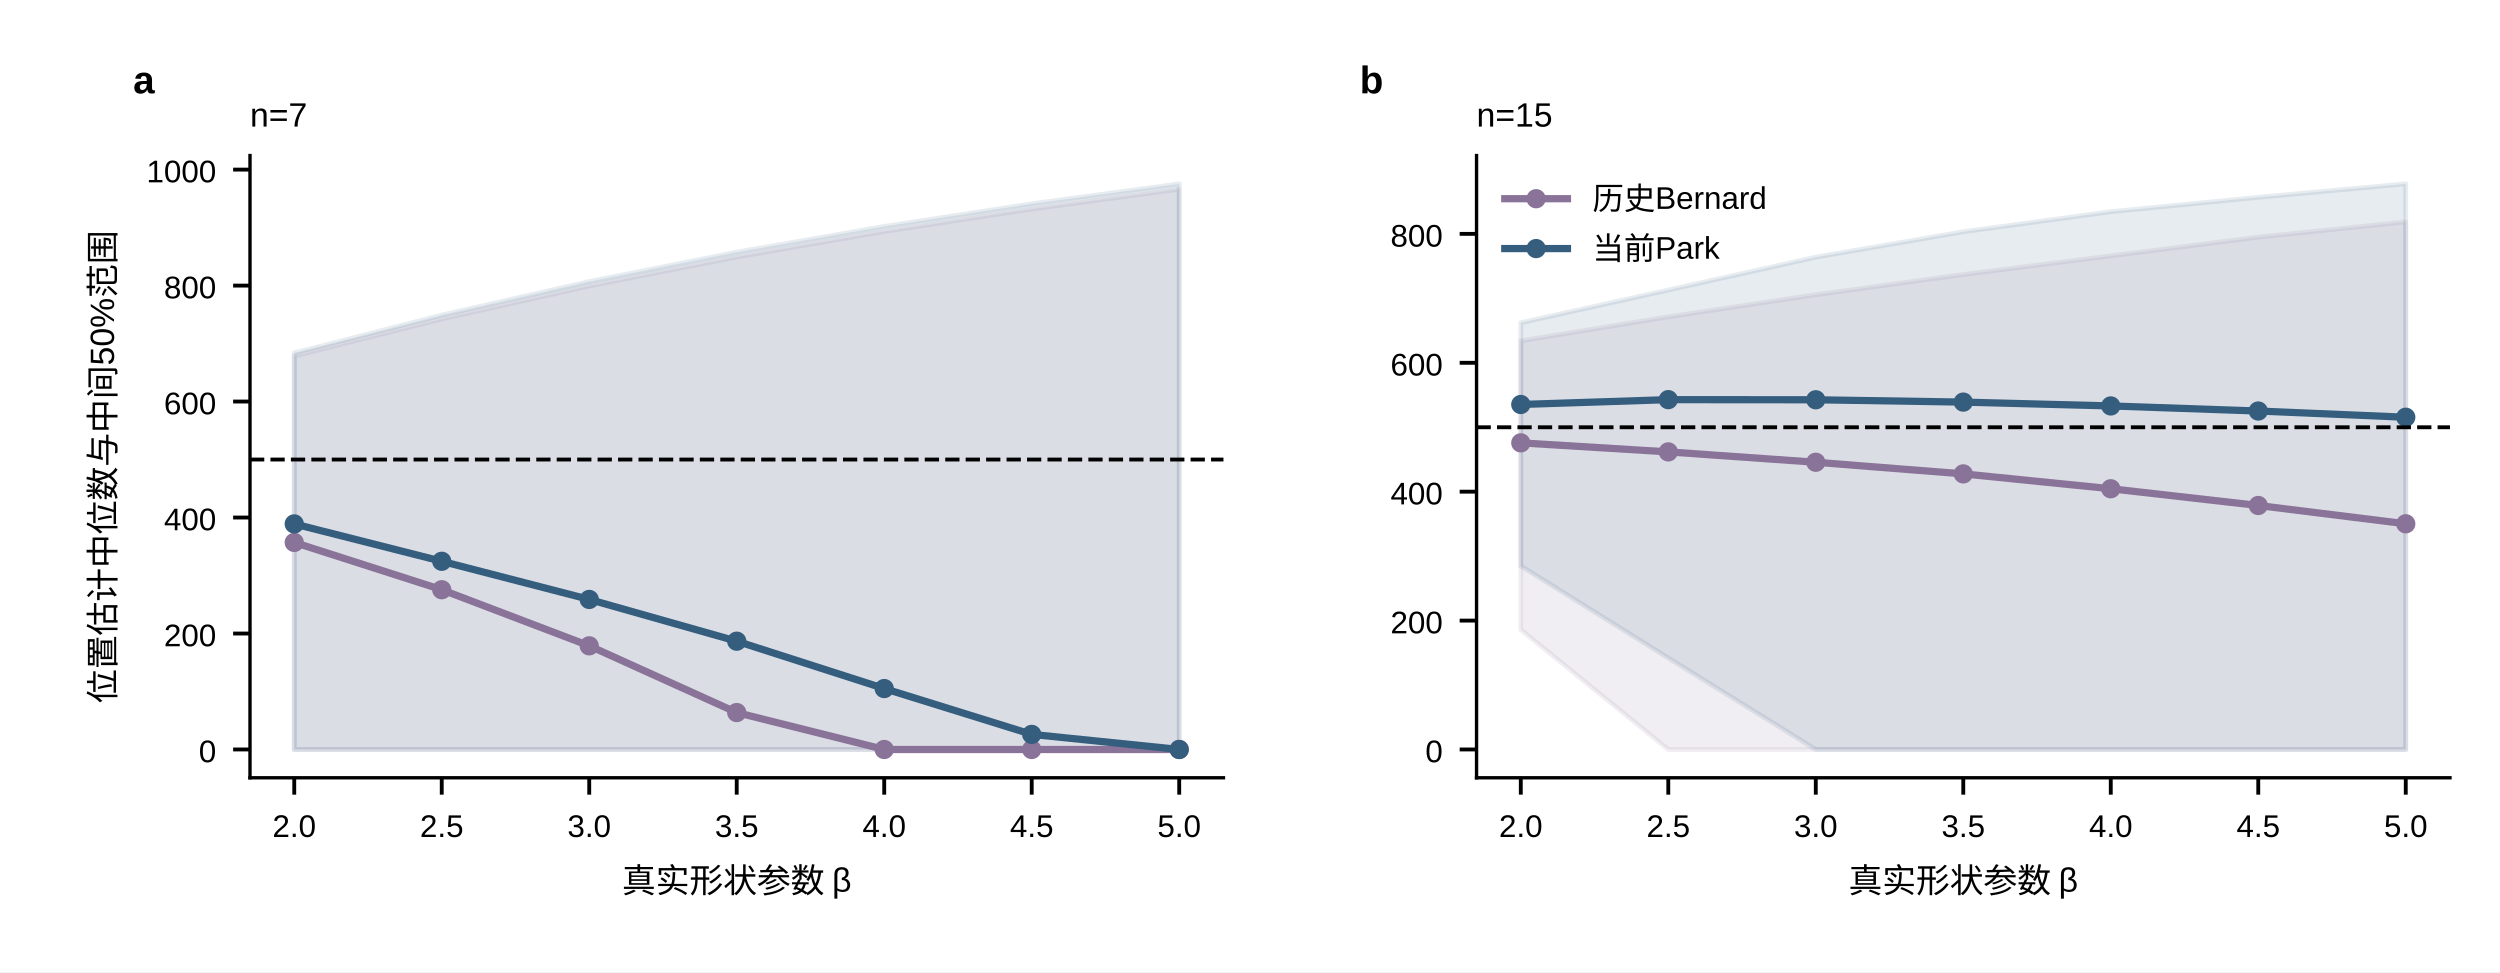
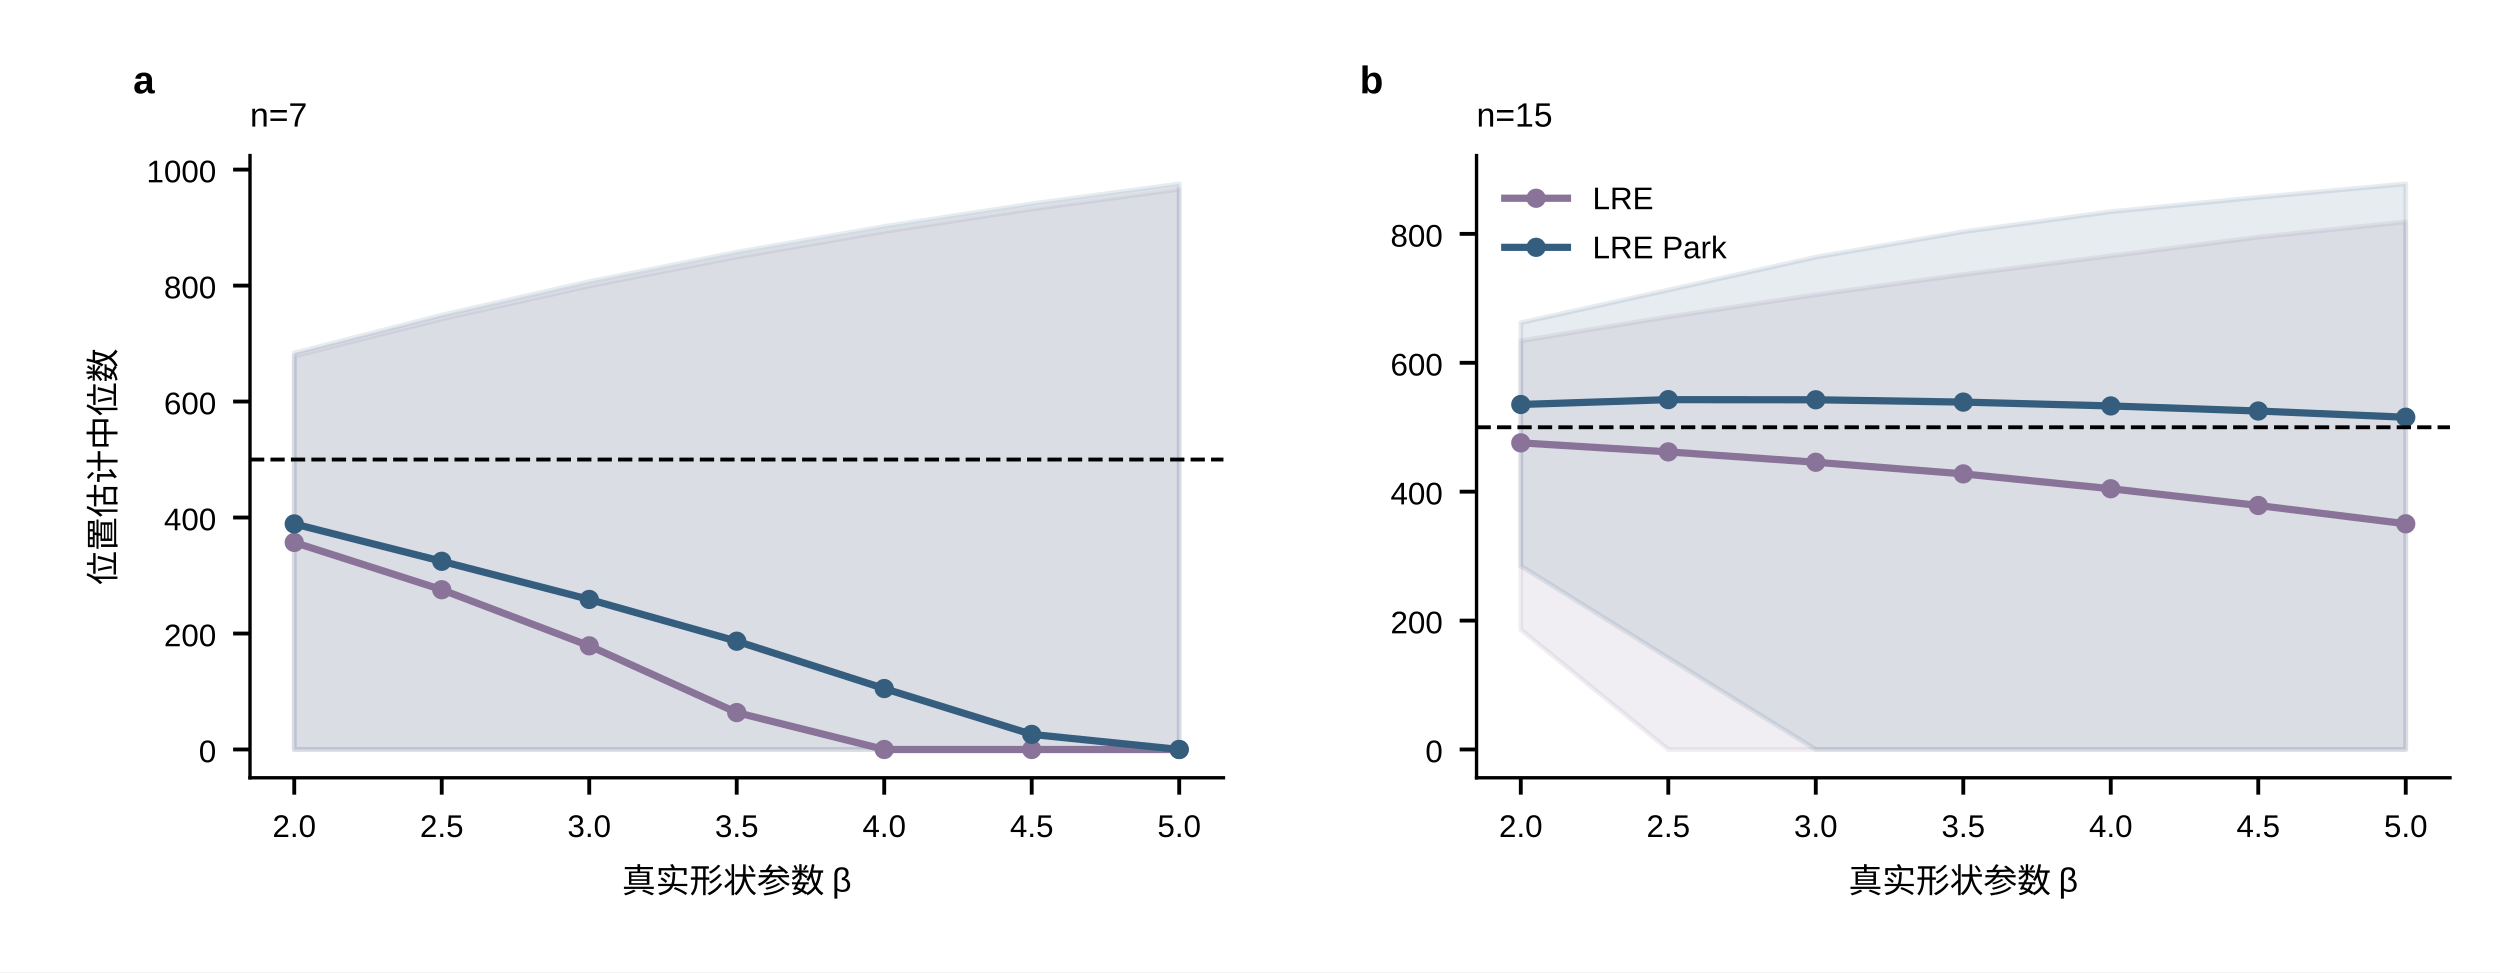
<svg xmlns="http://www.w3.org/2000/svg" xmlns:xlink="http://www.w3.org/1999/xlink" width="518.4pt" height="201.6pt" viewBox="0 0 518.4 201.6" version="1.1">
  <defs>
    <style type="text/css">*{stroke-linejoin: round; stroke-linecap: butt}</style>
  </defs>
  <g id="figure_1">
    <g id="patch_1">
      <path d="M 0 201.6 L 518.4 201.6 L 518.4 0 L 0 0 z " style="fill: #ffffff" />
    </g>
    <g id="axes_1">
      <g id="patch_2">
        <path d="M 51.84 161.28 L 253.695 161.28 L 253.695 32.256 L 51.84 32.256 z " style="fill: #ffffff" />
      </g>
      <g id="FillBetweenPolyCollection_1">
        <defs>
-           <path id="mb3cdd59b57" d="M 61.015 -127.764 L 61.015 -46.185 L 91.599 -46.185 L 122.183 -46.185 L 152.767 -46.185 L 183.352 -46.185 L 213.936 -46.185 L 244.52 -46.185 L 244.52 -162.368 L 244.52 -162.368 L 213.936 -158.248 L 183.352 -153.594 L 152.767 -148.312 L 122.183 -142.298 L 91.599 -135.458 L 61.015 -127.764 z " style="stroke: #8a7398; stroke-opacity: 0.12" />
-         </defs>
-         <g clip-path="url(#pf44b961239)">
-           <use xlink:href="#mb3cdd59b57" x="0" y="201.6" style="fill: #8a7398; fill-opacity: 0.12; stroke: #8a7398; stroke-opacity: 0.12" />
+           <path id="md855156b94" d="M 61.015 -127.764 L 61.015 -46.185 L 91.599 -46.185 L 122.183 -46.185 L 152.767 -46.185 L 183.352 -46.185 L 213.936 -46.185 L 244.52 -46.185 L 244.52 -162.368 L 244.52 -162.368 L 213.936 -158.248 L 183.352 -153.594 L 152.767 -148.312 L 122.183 -142.298 L 91.599 -135.458 L 61.015 -127.764 z " style="stroke: #8a7398; stroke-opacity: 0.12" />
+         </defs>
+         <g clip-path="url(#pe87cb8ecad)">
+           <use xlink:href="#md855156b94" x="0" y="201.6" style="fill: #8a7398; fill-opacity: 0.12; stroke: #8a7398; stroke-opacity: 0.12" />
        </g>
      </g>
      <g id="FillBetweenPolyCollection_2">
        <defs>
-           <path id="m0f430f2f35" d="M 61.015 -128.412 L 61.015 -46.185 L 91.599 -46.185 L 122.183 -46.185 L 152.767 -46.185 L 183.352 -46.185 L 213.936 -46.185 L 244.52 -46.185 L 244.52 -163.479 L 244.52 -163.479 L 213.936 -159.34 L 183.352 -154.652 L 152.767 -149.316 L 122.183 -143.222 L 91.599 -136.267 L 61.015 -128.412 z " style="stroke: #345d7e; stroke-opacity: 0.12" />
-         </defs>
-         <g clip-path="url(#pf44b961239)">
-           <use xlink:href="#m0f430f2f35" x="0" y="201.6" style="fill: #345d7e; fill-opacity: 0.12; stroke: #345d7e; stroke-opacity: 0.12" />
+           <path id="m192cf539fc" d="M 61.015 -128.412 L 61.015 -46.185 L 91.599 -46.185 L 122.183 -46.185 L 152.767 -46.185 L 183.352 -46.185 L 213.936 -46.185 L 244.52 -46.185 L 244.52 -163.479 L 244.52 -163.479 L 213.936 -159.34 L 183.352 -154.652 L 152.767 -149.316 L 122.183 -143.222 L 91.599 -136.267 L 61.015 -128.412 z " style="stroke: #345d7e; stroke-opacity: 0.12" />
+         </defs>
+         <g clip-path="url(#pe87cb8ecad)">
+           <use xlink:href="#m192cf539fc" x="0" y="201.6" style="fill: #345d7e; fill-opacity: 0.12; stroke: #345d7e; stroke-opacity: 0.12" />
        </g>
      </g>
      <g id="matplotlib.axis_1">
        <g id="xtick_1">
          <g id="line2d_1">
            <defs>
-               <path id="m7277183cea" d="M 0 0 L 0 3.5 " style="stroke: #000000; stroke-width: 0.8" />
+               <path id="m1beff80d78" d="M 0 0 L 0 3.5 " style="stroke: #000000; stroke-width: 0.8" />
            </defs>
            <g>
-               <use xlink:href="#m7277183cea" x="61.015" y="161.28" style="stroke: #000000; stroke-width: 0.8" />
+               <use xlink:href="#m1beff80d78" x="61.015" y="161.28" style="stroke: #000000; stroke-width: 0.8" />
            </g>
          </g>
          <g id="text_1">
            <text style="font-size: 6.5px; font-family: 'Microsoft YaHei', 'Arial', 'DejaVu Sans', sans-serif; text-anchor: middle" x="61.015" y="173.558" transform="rotate(-0 61.01522 173.5581)">2.0</text>
          </g>
        </g>
        <g id="xtick_2">
          <g id="line2d_2">
            <g>
-               <use xlink:href="#m7277183cea" x="91.599" y="161.28" style="stroke: #000000; stroke-width: 0.8" />
+               <use xlink:href="#m1beff80d78" x="91.599" y="161.28" style="stroke: #000000; stroke-width: 0.8" />
            </g>
          </g>
          <g id="text_2">
            <text style="font-size: 6.5px; font-family: 'Microsoft YaHei', 'Arial', 'DejaVu Sans', sans-serif; text-anchor: middle" x="91.599" y="173.558" transform="rotate(-0 91.59929 173.5581)">2.5</text>
          </g>
        </g>
        <g id="xtick_3">
          <g id="line2d_3">
            <g>
-               <use xlink:href="#m7277183cea" x="122.183" y="161.28" style="stroke: #000000; stroke-width: 0.8" />
+               <use xlink:href="#m1beff80d78" x="122.183" y="161.28" style="stroke: #000000; stroke-width: 0.8" />
            </g>
          </g>
          <g id="text_3">
            <text style="font-size: 6.5px; font-family: 'Microsoft YaHei', 'Arial', 'DejaVu Sans', sans-serif; text-anchor: middle" x="122.183" y="173.558" transform="rotate(-0 122.1834 173.5581)">3.0</text>
          </g>
        </g>
        <g id="xtick_4">
          <g id="line2d_4">
            <g>
-               <use xlink:href="#m7277183cea" x="152.767" y="161.28" style="stroke: #000000; stroke-width: 0.8" />
+               <use xlink:href="#m1beff80d78" x="152.767" y="161.28" style="stroke: #000000; stroke-width: 0.8" />
            </g>
          </g>
          <g id="text_4">
            <text style="font-size: 6.5px; font-family: 'Microsoft YaHei', 'Arial', 'DejaVu Sans', sans-serif; text-anchor: middle" x="152.767" y="173.558" transform="rotate(-0 152.7674 173.5581)">3.5</text>
          </g>
        </g>
        <g id="xtick_5">
          <g id="line2d_5">
            <g>
-               <use xlink:href="#m7277183cea" x="183.352" y="161.28" style="stroke: #000000; stroke-width: 0.8" />
+               <use xlink:href="#m1beff80d78" x="183.352" y="161.28" style="stroke: #000000; stroke-width: 0.8" />
            </g>
          </g>
          <g id="text_5">
            <text style="font-size: 6.5px; font-family: 'Microsoft YaHei', 'Arial', 'DejaVu Sans', sans-serif; text-anchor: middle" x="183.352" y="173.558" transform="rotate(-0 183.3515 173.5581)">4.0</text>
          </g>
        </g>
        <g id="xtick_6">
          <g id="line2d_6">
            <g>
-               <use xlink:href="#m7277183cea" x="213.936" y="161.28" style="stroke: #000000; stroke-width: 0.8" />
+               <use xlink:href="#m1beff80d78" x="213.936" y="161.28" style="stroke: #000000; stroke-width: 0.8" />
            </g>
          </g>
          <g id="text_6">
            <text style="font-size: 6.5px; font-family: 'Microsoft YaHei', 'Arial', 'DejaVu Sans', sans-serif; text-anchor: middle" x="213.936" y="173.558" transform="rotate(-0 213.9356 173.5581)">4.5</text>
          </g>
        </g>
        <g id="xtick_7">
          <g id="line2d_7">
            <g>
-               <use xlink:href="#m7277183cea" x="244.52" y="161.28" style="stroke: #000000; stroke-width: 0.8" />
+               <use xlink:href="#m1beff80d78" x="244.52" y="161.28" style="stroke: #000000; stroke-width: 0.8" />
            </g>
          </g>
          <g id="text_7">
            <text style="font-size: 6.5px; font-family: 'Microsoft YaHei', 'Arial', 'DejaVu Sans', sans-serif; text-anchor: middle" x="244.52" y="173.558" transform="rotate(-0 244.5196 173.5581)">5.0</text>
          </g>
        </g>
        <g id="text_8">
          <text style="font-size: 7px; font-family: 'Microsoft YaHei', 'Arial', 'DejaVu Sans', sans-serif; text-anchor: middle" x="152.767" y="185.081" transform="rotate(-0 152.7674 185.0809)">真实形状参数 β</text>
        </g>
      </g>
      <g id="matplotlib.axis_2">
        <g id="ytick_1">
          <g id="line2d_8">
            <defs>
-               <path id="m21241c1cd2" d="M 0 0 L -3.5 0 " style="stroke: #000000; stroke-width: 0.8" />
+               <path id="mef093bb1ef" d="M 0 0 L -3.5 0 " style="stroke: #000000; stroke-width: 0.8" />
            </defs>
            <g>
-               <use xlink:href="#m21241c1cd2" x="51.84" y="155.415" style="stroke: #000000; stroke-width: 0.8" />
+               <use xlink:href="#mef093bb1ef" x="51.84" y="155.415" style="stroke: #000000; stroke-width: 0.8" />
            </g>
          </g>
          <g id="text_9">
            <text style="font-size: 6.5px; font-family: 'Microsoft YaHei', 'Arial', 'DejaVu Sans', sans-serif; text-anchor: end" x="44.84" y="158.054" transform="rotate(-0 44.84 158.0543)">0</text>
          </g>
        </g>
        <g id="ytick_2">
          <g id="line2d_9">
            <g>
-               <use xlink:href="#m21241c1cd2" x="51.84" y="131.366" style="stroke: #000000; stroke-width: 0.8" />
+               <use xlink:href="#mef093bb1ef" x="51.84" y="131.366" style="stroke: #000000; stroke-width: 0.8" />
            </g>
          </g>
          <g id="text_10">
            <text style="font-size: 6.5px; font-family: 'Microsoft YaHei', 'Arial', 'DejaVu Sans', sans-serif; text-anchor: end" x="44.84" y="134.005" transform="rotate(-0 44.84 134.0051)">200</text>
          </g>
        </g>
        <g id="ytick_3">
          <g id="line2d_10">
            <g>
-               <use xlink:href="#m21241c1cd2" x="51.84" y="107.317" style="stroke: #000000; stroke-width: 0.8" />
+               <use xlink:href="#mef093bb1ef" x="51.84" y="107.317" style="stroke: #000000; stroke-width: 0.8" />
            </g>
          </g>
          <g id="text_11">
            <text style="font-size: 6.5px; font-family: 'Microsoft YaHei', 'Arial', 'DejaVu Sans', sans-serif; text-anchor: end" x="44.84" y="109.956" transform="rotate(-0 44.84 109.9559)">400</text>
          </g>
        </g>
        <g id="ytick_4">
          <g id="line2d_11">
            <g>
-               <use xlink:href="#m21241c1cd2" x="51.84" y="83.268" style="stroke: #000000; stroke-width: 0.8" />
+               <use xlink:href="#mef093bb1ef" x="51.84" y="83.268" style="stroke: #000000; stroke-width: 0.8" />
            </g>
          </g>
          <g id="text_12">
            <text style="font-size: 6.5px; font-family: 'Microsoft YaHei', 'Arial', 'DejaVu Sans', sans-serif; text-anchor: end" x="44.84" y="85.907" transform="rotate(-0 44.84 85.90673)">600</text>
          </g>
        </g>
        <g id="ytick_5">
          <g id="line2d_12">
            <g>
-               <use xlink:href="#m21241c1cd2" x="51.84" y="59.218" style="stroke: #000000; stroke-width: 0.8" />
+               <use xlink:href="#mef093bb1ef" x="51.84" y="59.218" style="stroke: #000000; stroke-width: 0.8" />
            </g>
          </g>
          <g id="text_13">
            <text style="font-size: 6.5px; font-family: 'Microsoft YaHei', 'Arial', 'DejaVu Sans', sans-serif; text-anchor: end" x="44.84" y="61.858" transform="rotate(-0 44.84 61.85754)">800</text>
          </g>
        </g>
        <g id="ytick_6">
          <g id="line2d_13">
            <g>
-               <use xlink:href="#m21241c1cd2" x="51.84" y="35.169" style="stroke: #000000; stroke-width: 0.8" />
+               <use xlink:href="#mef093bb1ef" x="51.84" y="35.169" style="stroke: #000000; stroke-width: 0.8" />
            </g>
          </g>
          <g id="text_14">
            <text style="font-size: 6.5px; font-family: 'Microsoft YaHei', 'Arial', 'DejaVu Sans', sans-serif; text-anchor: end" x="44.84" y="37.808" transform="rotate(-0 44.84 37.80834)">1000</text>
          </g>
        </g>
        <g id="text_15">
-           <text style="font-size: 7px; font-family: 'Microsoft YaHei', 'Arial', 'DejaVu Sans', sans-serif; text-anchor: middle" x="23.82" y="96.768" transform="rotate(-90 23.81951 96.768)">位置估计中位数与中间50%范围</text>
+           <text style="font-size: 7px; font-family: 'Microsoft YaHei', 'Arial', 'DejaVu Sans', sans-serif; text-anchor: middle" x="23.82" y="96.768" transform="rotate(-90 23.81951 96.768)">位置估计中位数</text>
        </g>
      </g>
      <g id="line2d_14">
-         <path d="M 61.015 112.48 L 91.599 122.285 L 122.183 133.92 L 152.767 147.757 L 183.352 155.415 L 213.936 155.415 L 244.52 155.415 " clip-path="url(#pf44b961239)" style="fill: none; stroke: #8a7398; stroke-width: 1.5; stroke-linecap: square" />
-         <defs>
-           <path id="mef7dfdc27d" d="M 0 1.5 C 0.398 1.5 0.779 1.342 1.061 1.061 C 1.342 0.779 1.5 0.398 1.5 0 C 1.5 -0.398 1.342 -0.779 1.061 -1.061 C 0.779 -1.342 0.398 -1.5 0 -1.5 C -0.398 -1.5 -0.779 -1.342 -1.061 -1.061 C -1.342 -0.779 -1.5 -0.398 -1.5 0 C -1.5 0.398 -1.342 0.779 -1.061 1.061 C -0.779 1.342 -0.398 1.5 0 1.5 z " style="stroke: #8a7398" />
-         </defs>
-         <g clip-path="url(#pf44b961239)">
-           <use xlink:href="#mef7dfdc27d" x="61.015" y="112.48" style="fill: #8a7398; stroke: #8a7398" />
-           <use xlink:href="#mef7dfdc27d" x="91.599" y="122.285" style="fill: #8a7398; stroke: #8a7398" />
-           <use xlink:href="#mef7dfdc27d" x="122.183" y="133.92" style="fill: #8a7398; stroke: #8a7398" />
-           <use xlink:href="#mef7dfdc27d" x="152.767" y="147.757" style="fill: #8a7398; stroke: #8a7398" />
-           <use xlink:href="#mef7dfdc27d" x="183.352" y="155.415" style="fill: #8a7398; stroke: #8a7398" />
-           <use xlink:href="#mef7dfdc27d" x="213.936" y="155.415" style="fill: #8a7398; stroke: #8a7398" />
-           <use xlink:href="#mef7dfdc27d" x="244.52" y="155.415" style="fill: #8a7398; stroke: #8a7398" />
+         <path d="M 61.015 112.48 L 91.599 122.285 L 122.183 133.92 L 152.767 147.757 L 183.352 155.415 L 213.936 155.415 L 244.52 155.415 " clip-path="url(#pe87cb8ecad)" style="fill: none; stroke: #8a7398; stroke-width: 1.5; stroke-linecap: square" />
+         <defs>
+           <path id="m57b3980714" d="M 0 1.5 C 0.398 1.5 0.779 1.342 1.061 1.061 C 1.342 0.779 1.5 0.398 1.5 0 C 1.5 -0.398 1.342 -0.779 1.061 -1.061 C 0.779 -1.342 0.398 -1.5 0 -1.5 C -0.398 -1.5 -0.779 -1.342 -1.061 -1.061 C -1.342 -0.779 -1.5 -0.398 -1.5 0 C -1.5 0.398 -1.342 0.779 -1.061 1.061 C -0.779 1.342 -0.398 1.5 0 1.5 z " style="stroke: #8a7398" />
+         </defs>
+         <g clip-path="url(#pe87cb8ecad)">
+           <use xlink:href="#m57b3980714" x="61.015" y="112.48" style="fill: #8a7398; stroke: #8a7398" />
+           <use xlink:href="#m57b3980714" x="91.599" y="122.285" style="fill: #8a7398; stroke: #8a7398" />
+           <use xlink:href="#m57b3980714" x="122.183" y="133.92" style="fill: #8a7398; stroke: #8a7398" />
+           <use xlink:href="#m57b3980714" x="152.767" y="147.757" style="fill: #8a7398; stroke: #8a7398" />
+           <use xlink:href="#m57b3980714" x="183.352" y="155.415" style="fill: #8a7398; stroke: #8a7398" />
+           <use xlink:href="#m57b3980714" x="213.936" y="155.415" style="fill: #8a7398; stroke: #8a7398" />
+           <use xlink:href="#m57b3980714" x="244.52" y="155.415" style="fill: #8a7398; stroke: #8a7398" />
        </g>
      </g>
      <g id="line2d_15">
-         <path d="M 61.015 108.638 L 91.599 116.389 L 122.183 124.3 L 152.767 132.959 L 183.352 142.78 L 213.936 152.282 L 244.52 155.415 " clip-path="url(#pf44b961239)" style="fill: none; stroke: #345d7e; stroke-width: 1.5; stroke-linecap: square" />
-         <defs>
-           <path id="mf3cad9bf26" d="M 0 1.5 C 0.398 1.5 0.779 1.342 1.061 1.061 C 1.342 0.779 1.5 0.398 1.5 0 C 1.5 -0.398 1.342 -0.779 1.061 -1.061 C 0.779 -1.342 0.398 -1.5 0 -1.5 C -0.398 -1.5 -0.779 -1.342 -1.061 -1.061 C -1.342 -0.779 -1.5 -0.398 -1.5 0 C -1.5 0.398 -1.342 0.779 -1.061 1.061 C -0.779 1.342 -0.398 1.5 0 1.5 z " style="stroke: #345d7e" />
-         </defs>
-         <g clip-path="url(#pf44b961239)">
-           <use xlink:href="#mf3cad9bf26" x="61.015" y="108.638" style="fill: #345d7e; stroke: #345d7e" />
-           <use xlink:href="#mf3cad9bf26" x="91.599" y="116.389" style="fill: #345d7e; stroke: #345d7e" />
-           <use xlink:href="#mf3cad9bf26" x="122.183" y="124.3" style="fill: #345d7e; stroke: #345d7e" />
-           <use xlink:href="#mf3cad9bf26" x="152.767" y="132.959" style="fill: #345d7e; stroke: #345d7e" />
-           <use xlink:href="#mf3cad9bf26" x="183.352" y="142.78" style="fill: #345d7e; stroke: #345d7e" />
-           <use xlink:href="#mf3cad9bf26" x="213.936" y="152.282" style="fill: #345d7e; stroke: #345d7e" />
-           <use xlink:href="#mf3cad9bf26" x="244.52" y="155.415" style="fill: #345d7e; stroke: #345d7e" />
+         <path d="M 61.015 108.638 L 91.599 116.389 L 122.183 124.3 L 152.767 132.959 L 183.352 142.78 L 213.936 152.282 L 244.52 155.415 " clip-path="url(#pe87cb8ecad)" style="fill: none; stroke: #345d7e; stroke-width: 1.5; stroke-linecap: square" />
+         <defs>
+           <path id="m9904ee5782" d="M 0 1.5 C 0.398 1.5 0.779 1.342 1.061 1.061 C 1.342 0.779 1.5 0.398 1.5 0 C 1.5 -0.398 1.342 -0.779 1.061 -1.061 C 0.779 -1.342 0.398 -1.5 0 -1.5 C -0.398 -1.5 -0.779 -1.342 -1.061 -1.061 C -1.342 -0.779 -1.5 -0.398 -1.5 0 C -1.5 0.398 -1.342 0.779 -1.061 1.061 C -0.779 1.342 -0.398 1.5 0 1.5 z " style="stroke: #345d7e" />
+         </defs>
+         <g clip-path="url(#pe87cb8ecad)">
+           <use xlink:href="#m9904ee5782" x="61.015" y="108.638" style="fill: #345d7e; stroke: #345d7e" />
+           <use xlink:href="#m9904ee5782" x="91.599" y="116.389" style="fill: #345d7e; stroke: #345d7e" />
+           <use xlink:href="#m9904ee5782" x="122.183" y="124.3" style="fill: #345d7e; stroke: #345d7e" />
+           <use xlink:href="#m9904ee5782" x="152.767" y="132.959" style="fill: #345d7e; stroke: #345d7e" />
+           <use xlink:href="#m9904ee5782" x="183.352" y="142.78" style="fill: #345d7e; stroke: #345d7e" />
+           <use xlink:href="#m9904ee5782" x="213.936" y="152.282" style="fill: #345d7e; stroke: #345d7e" />
+           <use xlink:href="#m9904ee5782" x="244.52" y="155.415" style="fill: #345d7e; stroke: #345d7e" />
        </g>
      </g>
      <g id="line2d_16">
-         <path d="M 51.84 95.292 L 253.695 95.292 " clip-path="url(#pf44b961239)" style="fill: none; stroke-dasharray: 2.96,1.28; stroke-dashoffset: 0; stroke: #000000; stroke-width: 0.8" />
+         <path d="M 51.84 95.292 L 253.695 95.292 " clip-path="url(#pe87cb8ecad)" style="fill: none; stroke-dasharray: 2.96,1.28; stroke-dashoffset: 0; stroke: #000000; stroke-width: 0.8" />
      </g>
      <g id="patch_3">
        <path d="M 51.84 161.28 L 51.84 32.256 " style="fill: none; stroke: #000000; stroke-width: 0.7; stroke-linejoin: miter; stroke-linecap: square" />
      </g>
      <g id="patch_4">
        <path d="M 51.84 161.28 L 253.695 161.28 " style="fill: none; stroke: #000000; stroke-width: 0.7; stroke-linejoin: miter; stroke-linecap: square" />
      </g>
      <g id="text_16">
        <text style="font-weight: 700; font-size: 8px; font-family: 'Microsoft YaHei', 'Arial', 'DejaVu Sans', sans-serif; text-anchor: start" x="27.617" y="19.354" transform="rotate(-0 27.61742 19.3536)">a</text>
      </g>
      <g id="text_17">
        <text style="font-size: 7px; font-family: 'Microsoft YaHei', 'Arial', 'DejaVu Sans', sans-serif; text-anchor: start" x="51.84" y="26.256" transform="rotate(-0 51.84 26.256)">n=7</text>
      </g>
    </g>
    <g id="axes_2">
      <g id="patch_5">
        <path d="M 306.177 161.28 L 508.032 161.28 L 508.032 32.256 L 306.177 32.256 z " style="fill: #ffffff" />
      </g>
      <g id="FillBetweenPolyCollection_3">
        <defs>
-           <path id="m673e111e30" d="M 315.352 -130.92 L 315.352 -71.035 L 345.936 -46.185 L 376.52 -46.185 L 407.105 -46.185 L 437.689 -46.185 L 468.273 -46.185 L 498.857 -46.185 L 498.857 -155.587 L 498.857 -155.587 L 468.273 -152.421 L 437.689 -148.538 L 407.105 -144.675 L 376.52 -140.479 L 345.936 -135.9 L 315.352 -130.92 z " style="stroke: #8a7398; stroke-opacity: 0.12" />
-         </defs>
-         <g clip-path="url(#p65b781b2a6)">
-           <use xlink:href="#m673e111e30" x="0" y="201.6" style="fill: #8a7398; fill-opacity: 0.12; stroke: #8a7398; stroke-opacity: 0.12" />
+           <path id="mbc2168cc4c" d="M 315.352 -130.92 L 315.352 -71.035 L 345.936 -46.185 L 376.52 -46.185 L 407.105 -46.185 L 437.689 -46.185 L 468.273 -46.185 L 498.857 -46.185 L 498.857 -155.587 L 498.857 -155.587 L 468.273 -152.421 L 437.689 -148.538 L 407.105 -144.675 L 376.52 -140.479 L 345.936 -135.9 L 315.352 -130.92 z " style="stroke: #8a7398; stroke-opacity: 0.12" />
+         </defs>
+         <g clip-path="url(#pebefe2a39c)">
+           <use xlink:href="#mbc2168cc4c" x="0" y="201.6" style="fill: #8a7398; fill-opacity: 0.12; stroke: #8a7398; stroke-opacity: 0.12" />
        </g>
      </g>
      <g id="FillBetweenPolyCollection_4">
        <defs>
-           <path id="m6231f9227a" d="M 315.352 -134.682 L 315.352 -84.235 L 345.936 -65.162 L 376.52 -46.185 L 407.105 -46.185 L 437.689 -46.185 L 468.273 -46.185 L 498.857 -46.185 L 498.857 -163.479 L 498.857 -163.479 L 468.273 -160.691 L 437.689 -157.704 L 407.105 -153.55 L 376.52 -148.28 L 345.936 -141.457 L 315.352 -134.682 z " style="stroke: #345d7e; stroke-opacity: 0.12" />
-         </defs>
-         <g clip-path="url(#p65b781b2a6)">
-           <use xlink:href="#m6231f9227a" x="0" y="201.6" style="fill: #345d7e; fill-opacity: 0.12; stroke: #345d7e; stroke-opacity: 0.12" />
+           <path id="mcae67122ee" d="M 315.352 -134.682 L 315.352 -84.235 L 345.936 -65.162 L 376.52 -46.185 L 407.105 -46.185 L 437.689 -46.185 L 468.273 -46.185 L 498.857 -46.185 L 498.857 -163.479 L 498.857 -163.479 L 468.273 -160.691 L 437.689 -157.704 L 407.105 -153.55 L 376.52 -148.28 L 345.936 -141.457 L 315.352 -134.682 z " style="stroke: #345d7e; stroke-opacity: 0.12" />
+         </defs>
+         <g clip-path="url(#pebefe2a39c)">
+           <use xlink:href="#mcae67122ee" x="0" y="201.6" style="fill: #345d7e; fill-opacity: 0.12; stroke: #345d7e; stroke-opacity: 0.12" />
        </g>
      </g>
      <g id="matplotlib.axis_3">
        <g id="xtick_8">
          <g id="line2d_17">
            <g>
-               <use xlink:href="#m7277183cea" x="315.352" y="161.28" style="stroke: #000000; stroke-width: 0.8" />
+               <use xlink:href="#m1beff80d78" x="315.352" y="161.28" style="stroke: #000000; stroke-width: 0.8" />
            </g>
          </g>
          <g id="text_18">
            <text style="font-size: 6.5px; font-family: 'Microsoft YaHei', 'Arial', 'DejaVu Sans', sans-serif; text-anchor: middle" x="315.352" y="173.558" transform="rotate(-0 315.3524 173.5581)">2.0</text>
          </g>
        </g>
        <g id="xtick_9">
          <g id="line2d_18">
            <g>
-               <use xlink:href="#m7277183cea" x="345.936" y="161.28" style="stroke: #000000; stroke-width: 0.8" />
+               <use xlink:href="#m1beff80d78" x="345.936" y="161.28" style="stroke: #000000; stroke-width: 0.8" />
            </g>
          </g>
          <g id="text_19">
            <text style="font-size: 6.5px; font-family: 'Microsoft YaHei', 'Arial', 'DejaVu Sans', sans-serif; text-anchor: middle" x="345.936" y="173.558" transform="rotate(-0 345.9364 173.5581)">2.5</text>
          </g>
        </g>
        <g id="xtick_10">
          <g id="line2d_19">
            <g>
-               <use xlink:href="#m7277183cea" x="376.52" y="161.28" style="stroke: #000000; stroke-width: 0.8" />
+               <use xlink:href="#m1beff80d78" x="376.52" y="161.28" style="stroke: #000000; stroke-width: 0.8" />
            </g>
          </g>
          <g id="text_20">
            <text style="font-size: 6.5px; font-family: 'Microsoft YaHei', 'Arial', 'DejaVu Sans', sans-serif; text-anchor: middle" x="376.52" y="173.558" transform="rotate(-0 376.5205 173.5581)">3.0</text>
          </g>
        </g>
        <g id="xtick_11">
          <g id="line2d_20">
            <g>
-               <use xlink:href="#m7277183cea" x="407.105" y="161.28" style="stroke: #000000; stroke-width: 0.8" />
+               <use xlink:href="#m1beff80d78" x="407.105" y="161.28" style="stroke: #000000; stroke-width: 0.8" />
            </g>
          </g>
          <g id="text_21">
            <text style="font-size: 6.5px; font-family: 'Microsoft YaHei', 'Arial', 'DejaVu Sans', sans-serif; text-anchor: middle" x="407.105" y="173.558" transform="rotate(-0 407.1046 173.5581)">3.5</text>
          </g>
        </g>
        <g id="xtick_12">
          <g id="line2d_21">
            <g>
-               <use xlink:href="#m7277183cea" x="437.689" y="161.28" style="stroke: #000000; stroke-width: 0.8" />
+               <use xlink:href="#m1beff80d78" x="437.689" y="161.28" style="stroke: #000000; stroke-width: 0.8" />
            </g>
          </g>
          <g id="text_22">
            <text style="font-size: 6.5px; font-family: 'Microsoft YaHei', 'Arial', 'DejaVu Sans', sans-serif; text-anchor: middle" x="437.689" y="173.558" transform="rotate(-0 437.6886 173.5581)">4.0</text>
          </g>
        </g>
        <g id="xtick_13">
          <g id="line2d_22">
            <g>
-               <use xlink:href="#m7277183cea" x="468.273" y="161.28" style="stroke: #000000; stroke-width: 0.8" />
+               <use xlink:href="#m1beff80d78" x="468.273" y="161.28" style="stroke: #000000; stroke-width: 0.8" />
            </g>
          </g>
          <g id="text_23">
            <text style="font-size: 6.5px; font-family: 'Microsoft YaHei', 'Arial', 'DejaVu Sans', sans-serif; text-anchor: middle" x="468.273" y="173.558" transform="rotate(-0 468.2727 173.5581)">4.5</text>
          </g>
        </g>
        <g id="xtick_14">
          <g id="line2d_23">
            <g>
-               <use xlink:href="#m7277183cea" x="498.857" y="161.28" style="stroke: #000000; stroke-width: 0.8" />
+               <use xlink:href="#m1beff80d78" x="498.857" y="161.28" style="stroke: #000000; stroke-width: 0.8" />
            </g>
          </g>
          <g id="text_24">
            <text style="font-size: 6.5px; font-family: 'Microsoft YaHei', 'Arial', 'DejaVu Sans', sans-serif; text-anchor: middle" x="498.857" y="173.558" transform="rotate(-0 498.8568 173.5581)">5.0</text>
          </g>
        </g>
        <g id="text_25">
          <text style="font-size: 7px; font-family: 'Microsoft YaHei', 'Arial', 'DejaVu Sans', sans-serif; text-anchor: middle" x="407.105" y="185.081" transform="rotate(-0 407.1046 185.0809)">真实形状参数 β</text>
        </g>
      </g>
      <g id="matplotlib.axis_4">
        <g id="ytick_7">
          <g id="line2d_24">
            <g>
-               <use xlink:href="#m21241c1cd2" x="306.177" y="155.415" style="stroke: #000000; stroke-width: 0.8" />
+               <use xlink:href="#mef093bb1ef" x="306.177" y="155.415" style="stroke: #000000; stroke-width: 0.8" />
            </g>
          </g>
          <g id="text_26">
            <text style="font-size: 6.5px; font-family: 'Microsoft YaHei', 'Arial', 'DejaVu Sans', sans-serif; text-anchor: end" x="299.177" y="158.054" transform="rotate(-0 299.1771 158.0543)">0</text>
          </g>
        </g>
        <g id="ytick_8">
          <g id="line2d_25">
            <g>
-               <use xlink:href="#m21241c1cd2" x="306.177" y="128.686" style="stroke: #000000; stroke-width: 0.8" />
+               <use xlink:href="#mef093bb1ef" x="306.177" y="128.686" style="stroke: #000000; stroke-width: 0.8" />
            </g>
          </g>
          <g id="text_27">
            <text style="font-size: 6.5px; font-family: 'Microsoft YaHei', 'Arial', 'DejaVu Sans', sans-serif; text-anchor: end" x="299.177" y="131.326" transform="rotate(-0 299.1771 131.3255)">200</text>
          </g>
        </g>
        <g id="ytick_9">
          <g id="line2d_26">
            <g>
-               <use xlink:href="#m21241c1cd2" x="306.177" y="101.958" style="stroke: #000000; stroke-width: 0.8" />
+               <use xlink:href="#mef093bb1ef" x="306.177" y="101.958" style="stroke: #000000; stroke-width: 0.8" />
            </g>
          </g>
          <g id="text_28">
            <text style="font-size: 6.5px; font-family: 'Microsoft YaHei', 'Arial', 'DejaVu Sans', sans-serif; text-anchor: end" x="299.177" y="104.597" transform="rotate(-0 299.1771 104.5967)">400</text>
          </g>
        </g>
        <g id="ytick_10">
          <g id="line2d_27">
            <g>
-               <use xlink:href="#m21241c1cd2" x="306.177" y="75.229" style="stroke: #000000; stroke-width: 0.8" />
+               <use xlink:href="#mef093bb1ef" x="306.177" y="75.229" style="stroke: #000000; stroke-width: 0.8" />
            </g>
          </g>
          <g id="text_29">
            <text style="font-size: 6.5px; font-family: 'Microsoft YaHei', 'Arial', 'DejaVu Sans', sans-serif; text-anchor: end" x="299.177" y="77.868" transform="rotate(-0 299.1771 77.8679)">600</text>
          </g>
        </g>
        <g id="ytick_11">
          <g id="line2d_28">
            <g>
-               <use xlink:href="#m21241c1cd2" x="306.177" y="48.5" style="stroke: #000000; stroke-width: 0.8" />
+               <use xlink:href="#mef093bb1ef" x="306.177" y="48.5" style="stroke: #000000; stroke-width: 0.8" />
            </g>
          </g>
          <g id="text_30">
            <text style="font-size: 6.5px; font-family: 'Microsoft YaHei', 'Arial', 'DejaVu Sans', sans-serif; text-anchor: end" x="299.177" y="51.139" transform="rotate(-0 299.1771 51.1391)">800</text>
          </g>
        </g>
      </g>
      <g id="line2d_29">
-         <path d="M 315.352 91.833 L 345.936 93.704 L 376.52 95.855 L 407.105 98.266 L 437.689 101.348 L 468.273 104.819 L 498.857 108.615 " clip-path="url(#p65b781b2a6)" style="fill: none; stroke: #8a7398; stroke-width: 1.5; stroke-linecap: square" />
-         <g clip-path="url(#p65b781b2a6)">
-           <use xlink:href="#mef7dfdc27d" x="315.352" y="91.833" style="fill: #8a7398; stroke: #8a7398" />
-           <use xlink:href="#mef7dfdc27d" x="345.936" y="93.704" style="fill: #8a7398; stroke: #8a7398" />
-           <use xlink:href="#mef7dfdc27d" x="376.52" y="95.855" style="fill: #8a7398; stroke: #8a7398" />
-           <use xlink:href="#mef7dfdc27d" x="407.105" y="98.266" style="fill: #8a7398; stroke: #8a7398" />
-           <use xlink:href="#mef7dfdc27d" x="437.689" y="101.348" style="fill: #8a7398; stroke: #8a7398" />
-           <use xlink:href="#mef7dfdc27d" x="468.273" y="104.819" style="fill: #8a7398; stroke: #8a7398" />
-           <use xlink:href="#mef7dfdc27d" x="498.857" y="108.615" style="fill: #8a7398; stroke: #8a7398" />
+         <path d="M 315.352 91.833 L 345.936 93.704 L 376.52 95.855 L 407.105 98.266 L 437.689 101.348 L 468.273 104.819 L 498.857 108.615 " clip-path="url(#pebefe2a39c)" style="fill: none; stroke: #8a7398; stroke-width: 1.5; stroke-linecap: square" />
+         <g clip-path="url(#pebefe2a39c)">
+           <use xlink:href="#m57b3980714" x="315.352" y="91.833" style="fill: #8a7398; stroke: #8a7398" />
+           <use xlink:href="#m57b3980714" x="345.936" y="93.704" style="fill: #8a7398; stroke: #8a7398" />
+           <use xlink:href="#m57b3980714" x="376.52" y="95.855" style="fill: #8a7398; stroke: #8a7398" />
+           <use xlink:href="#m57b3980714" x="407.105" y="98.266" style="fill: #8a7398; stroke: #8a7398" />
+           <use xlink:href="#m57b3980714" x="437.689" y="101.348" style="fill: #8a7398; stroke: #8a7398" />
+           <use xlink:href="#m57b3980714" x="468.273" y="104.819" style="fill: #8a7398; stroke: #8a7398" />
+           <use xlink:href="#m57b3980714" x="498.857" y="108.615" style="fill: #8a7398; stroke: #8a7398" />
        </g>
      </g>
      <g id="line2d_30">
-         <path d="M 315.352 83.875 L 345.936 82.87 L 376.52 82.898 L 407.105 83.378 L 437.689 84.175 L 468.273 85.23 L 498.857 86.519 " clip-path="url(#p65b781b2a6)" style="fill: none; stroke: #345d7e; stroke-width: 1.5; stroke-linecap: square" />
-         <g clip-path="url(#p65b781b2a6)">
-           <use xlink:href="#mf3cad9bf26" x="315.352" y="83.875" style="fill: #345d7e; stroke: #345d7e" />
-           <use xlink:href="#mf3cad9bf26" x="345.936" y="82.87" style="fill: #345d7e; stroke: #345d7e" />
-           <use xlink:href="#mf3cad9bf26" x="376.52" y="82.898" style="fill: #345d7e; stroke: #345d7e" />
-           <use xlink:href="#mf3cad9bf26" x="407.105" y="83.378" style="fill: #345d7e; stroke: #345d7e" />
-           <use xlink:href="#mf3cad9bf26" x="437.689" y="84.175" style="fill: #345d7e; stroke: #345d7e" />
-           <use xlink:href="#mf3cad9bf26" x="468.273" y="85.23" style="fill: #345d7e; stroke: #345d7e" />
-           <use xlink:href="#mf3cad9bf26" x="498.857" y="86.519" style="fill: #345d7e; stroke: #345d7e" />
+         <path d="M 315.352 83.875 L 345.936 82.87 L 376.52 82.898 L 407.105 83.378 L 437.689 84.175 L 468.273 85.23 L 498.857 86.519 " clip-path="url(#pebefe2a39c)" style="fill: none; stroke: #345d7e; stroke-width: 1.5; stroke-linecap: square" />
+         <g clip-path="url(#pebefe2a39c)">
+           <use xlink:href="#m9904ee5782" x="315.352" y="83.875" style="fill: #345d7e; stroke: #345d7e" />
+           <use xlink:href="#m9904ee5782" x="345.936" y="82.87" style="fill: #345d7e; stroke: #345d7e" />
+           <use xlink:href="#m9904ee5782" x="376.52" y="82.898" style="fill: #345d7e; stroke: #345d7e" />
+           <use xlink:href="#m9904ee5782" x="407.105" y="83.378" style="fill: #345d7e; stroke: #345d7e" />
+           <use xlink:href="#m9904ee5782" x="437.689" y="84.175" style="fill: #345d7e; stroke: #345d7e" />
+           <use xlink:href="#m9904ee5782" x="468.273" y="85.23" style="fill: #345d7e; stroke: #345d7e" />
+           <use xlink:href="#m9904ee5782" x="498.857" y="86.519" style="fill: #345d7e; stroke: #345d7e" />
        </g>
      </g>
      <g id="line2d_31">
-         <path d="M 306.177 88.593 L 508.032 88.593 " clip-path="url(#p65b781b2a6)" style="fill: none; stroke-dasharray: 2.96,1.28; stroke-dashoffset: 0; stroke: #000000; stroke-width: 0.8" />
+         <path d="M 306.177 88.593 L 508.032 88.593 " clip-path="url(#pebefe2a39c)" style="fill: none; stroke-dasharray: 2.96,1.28; stroke-dashoffset: 0; stroke: #000000; stroke-width: 0.8" />
      </g>
      <g id="patch_6">
        <path d="M 306.177 161.28 L 306.177 32.256 " style="fill: none; stroke: #000000; stroke-width: 0.7; stroke-linejoin: miter; stroke-linecap: square" />
      </g>
      <g id="patch_7">
        <path d="M 306.177 161.28 L 508.032 161.28 " style="fill: none; stroke: #000000; stroke-width: 0.7; stroke-linejoin: miter; stroke-linecap: square" />
      </g>
      <g id="text_31">
        <text style="font-weight: 700; font-size: 8px; font-family: 'Microsoft YaHei', 'Arial', 'DejaVu Sans', sans-serif; text-anchor: start" x="281.955" y="19.354" transform="rotate(-0 281.9545 19.3536)">b</text>
      </g>
      <g id="text_32">
        <text style="font-size: 7px; font-family: 'Microsoft YaHei', 'Arial', 'DejaVu Sans', sans-serif; text-anchor: start" x="306.177" y="26.256" transform="rotate(-0 306.1771 26.256)">n=15</text>
      </g>
      <g id="legend_1">
        <g id="line2d_32">
-           <path d="M 312.027 41.205 L 318.527 41.205 L 325.027 41.205 " style="fill: none; stroke: #8a7398; stroke-width: 1.5; stroke-linecap: square" />
+           <path d="M 312.027 41.109 L 318.527 41.109 L 325.027 41.109 " style="fill: none; stroke: #8a7398; stroke-width: 1.5; stroke-linecap: square" />
          <g>
-             <use xlink:href="#mef7dfdc27d" x="318.527" y="41.205" style="fill: #8a7398; stroke: #8a7398" />
+             <use xlink:href="#m57b3980714" x="318.527" y="41.109" style="fill: #8a7398; stroke: #8a7398" />
          </g>
        </g>
        <g id="text_33">
-           <text style="font-size: 6.5px; font-family: 'Microsoft YaHei', 'Arial', 'DejaVu Sans', sans-serif; text-anchor: start" x="330.227" y="43.48" transform="rotate(-0 330.2271 43.47967)">历史Bernard</text>
+           <text style="font-size: 6.5px; font-family: 'Microsoft YaHei', 'Arial', 'DejaVu Sans', sans-serif; text-anchor: start" x="330.227" y="43.384" transform="rotate(-0 330.2271 43.38408)">LRE</text>
        </g>
        <g id="line2d_33">
-           <path d="M 312.027 51.545 L 318.527 51.545 L 325.027 51.545 " style="fill: none; stroke: #345d7e; stroke-width: 1.5; stroke-linecap: square" />
+           <path d="M 312.027 51.284 L 318.527 51.284 L 325.027 51.284 " style="fill: none; stroke: #345d7e; stroke-width: 1.5; stroke-linecap: square" />
          <g>
-             <use xlink:href="#mf3cad9bf26" x="318.527" y="51.545" style="fill: #345d7e; stroke: #345d7e" />
+             <use xlink:href="#m9904ee5782" x="318.527" y="51.284" style="fill: #345d7e; stroke: #345d7e" />
          </g>
        </g>
        <g id="text_34">
-           <text style="font-size: 6.5px; font-family: 'Microsoft YaHei', 'Arial', 'DejaVu Sans', sans-serif; text-anchor: start" x="330.227" y="53.82" transform="rotate(-0 330.2271 53.81962)">当前Park</text>
+           <text style="font-size: 6.5px; font-family: 'Microsoft YaHei', 'Arial', 'DejaVu Sans', sans-serif; text-anchor: start" x="330.227" y="53.559" transform="rotate(-0 330.2271 53.55937)">LRE Park</text>
        </g>
      </g>
    </g>
  </g>
  <defs>
-     <clipPath id="pf44b961239">
+     <clipPath id="pe87cb8ecad">
      <rect x="51.84" y="32.256" width="201.855" height="129.024" />
    </clipPath>
-     <clipPath id="p65b781b2a6">
+     <clipPath id="pebefe2a39c">
      <rect x="306.177" y="32.256" width="201.855" height="129.024" />
    </clipPath>
  </defs>
</svg>
